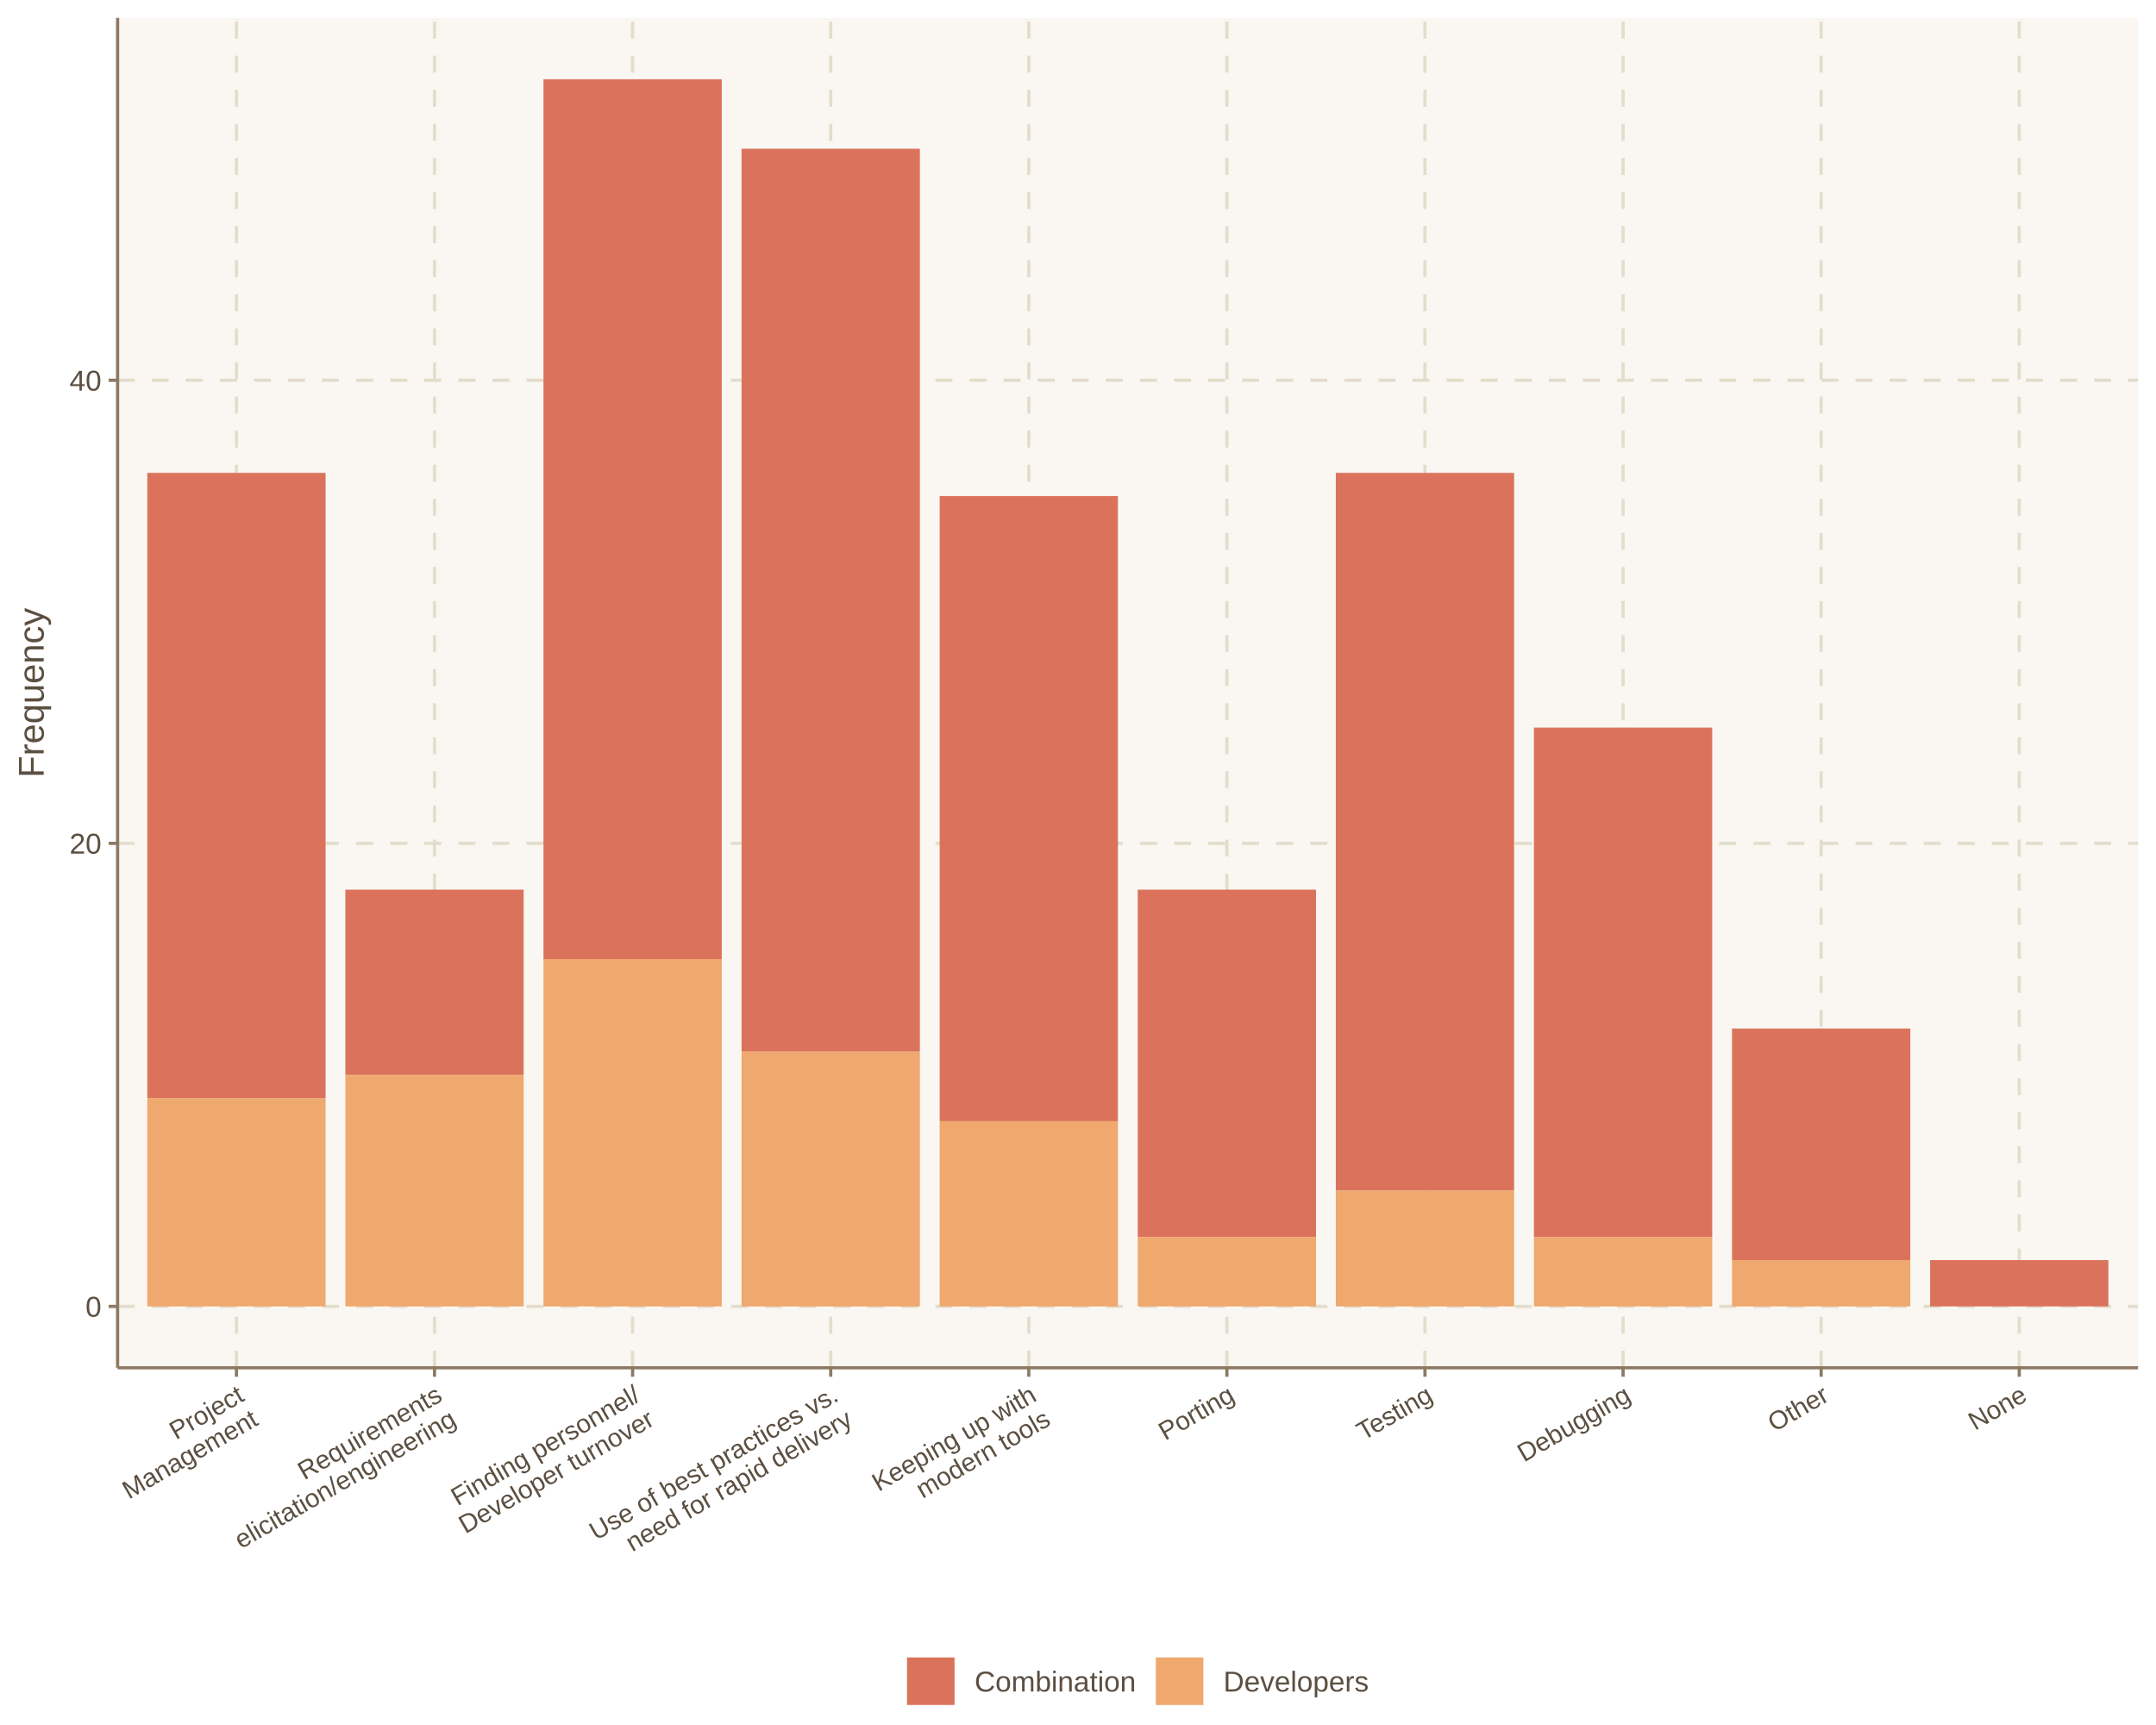
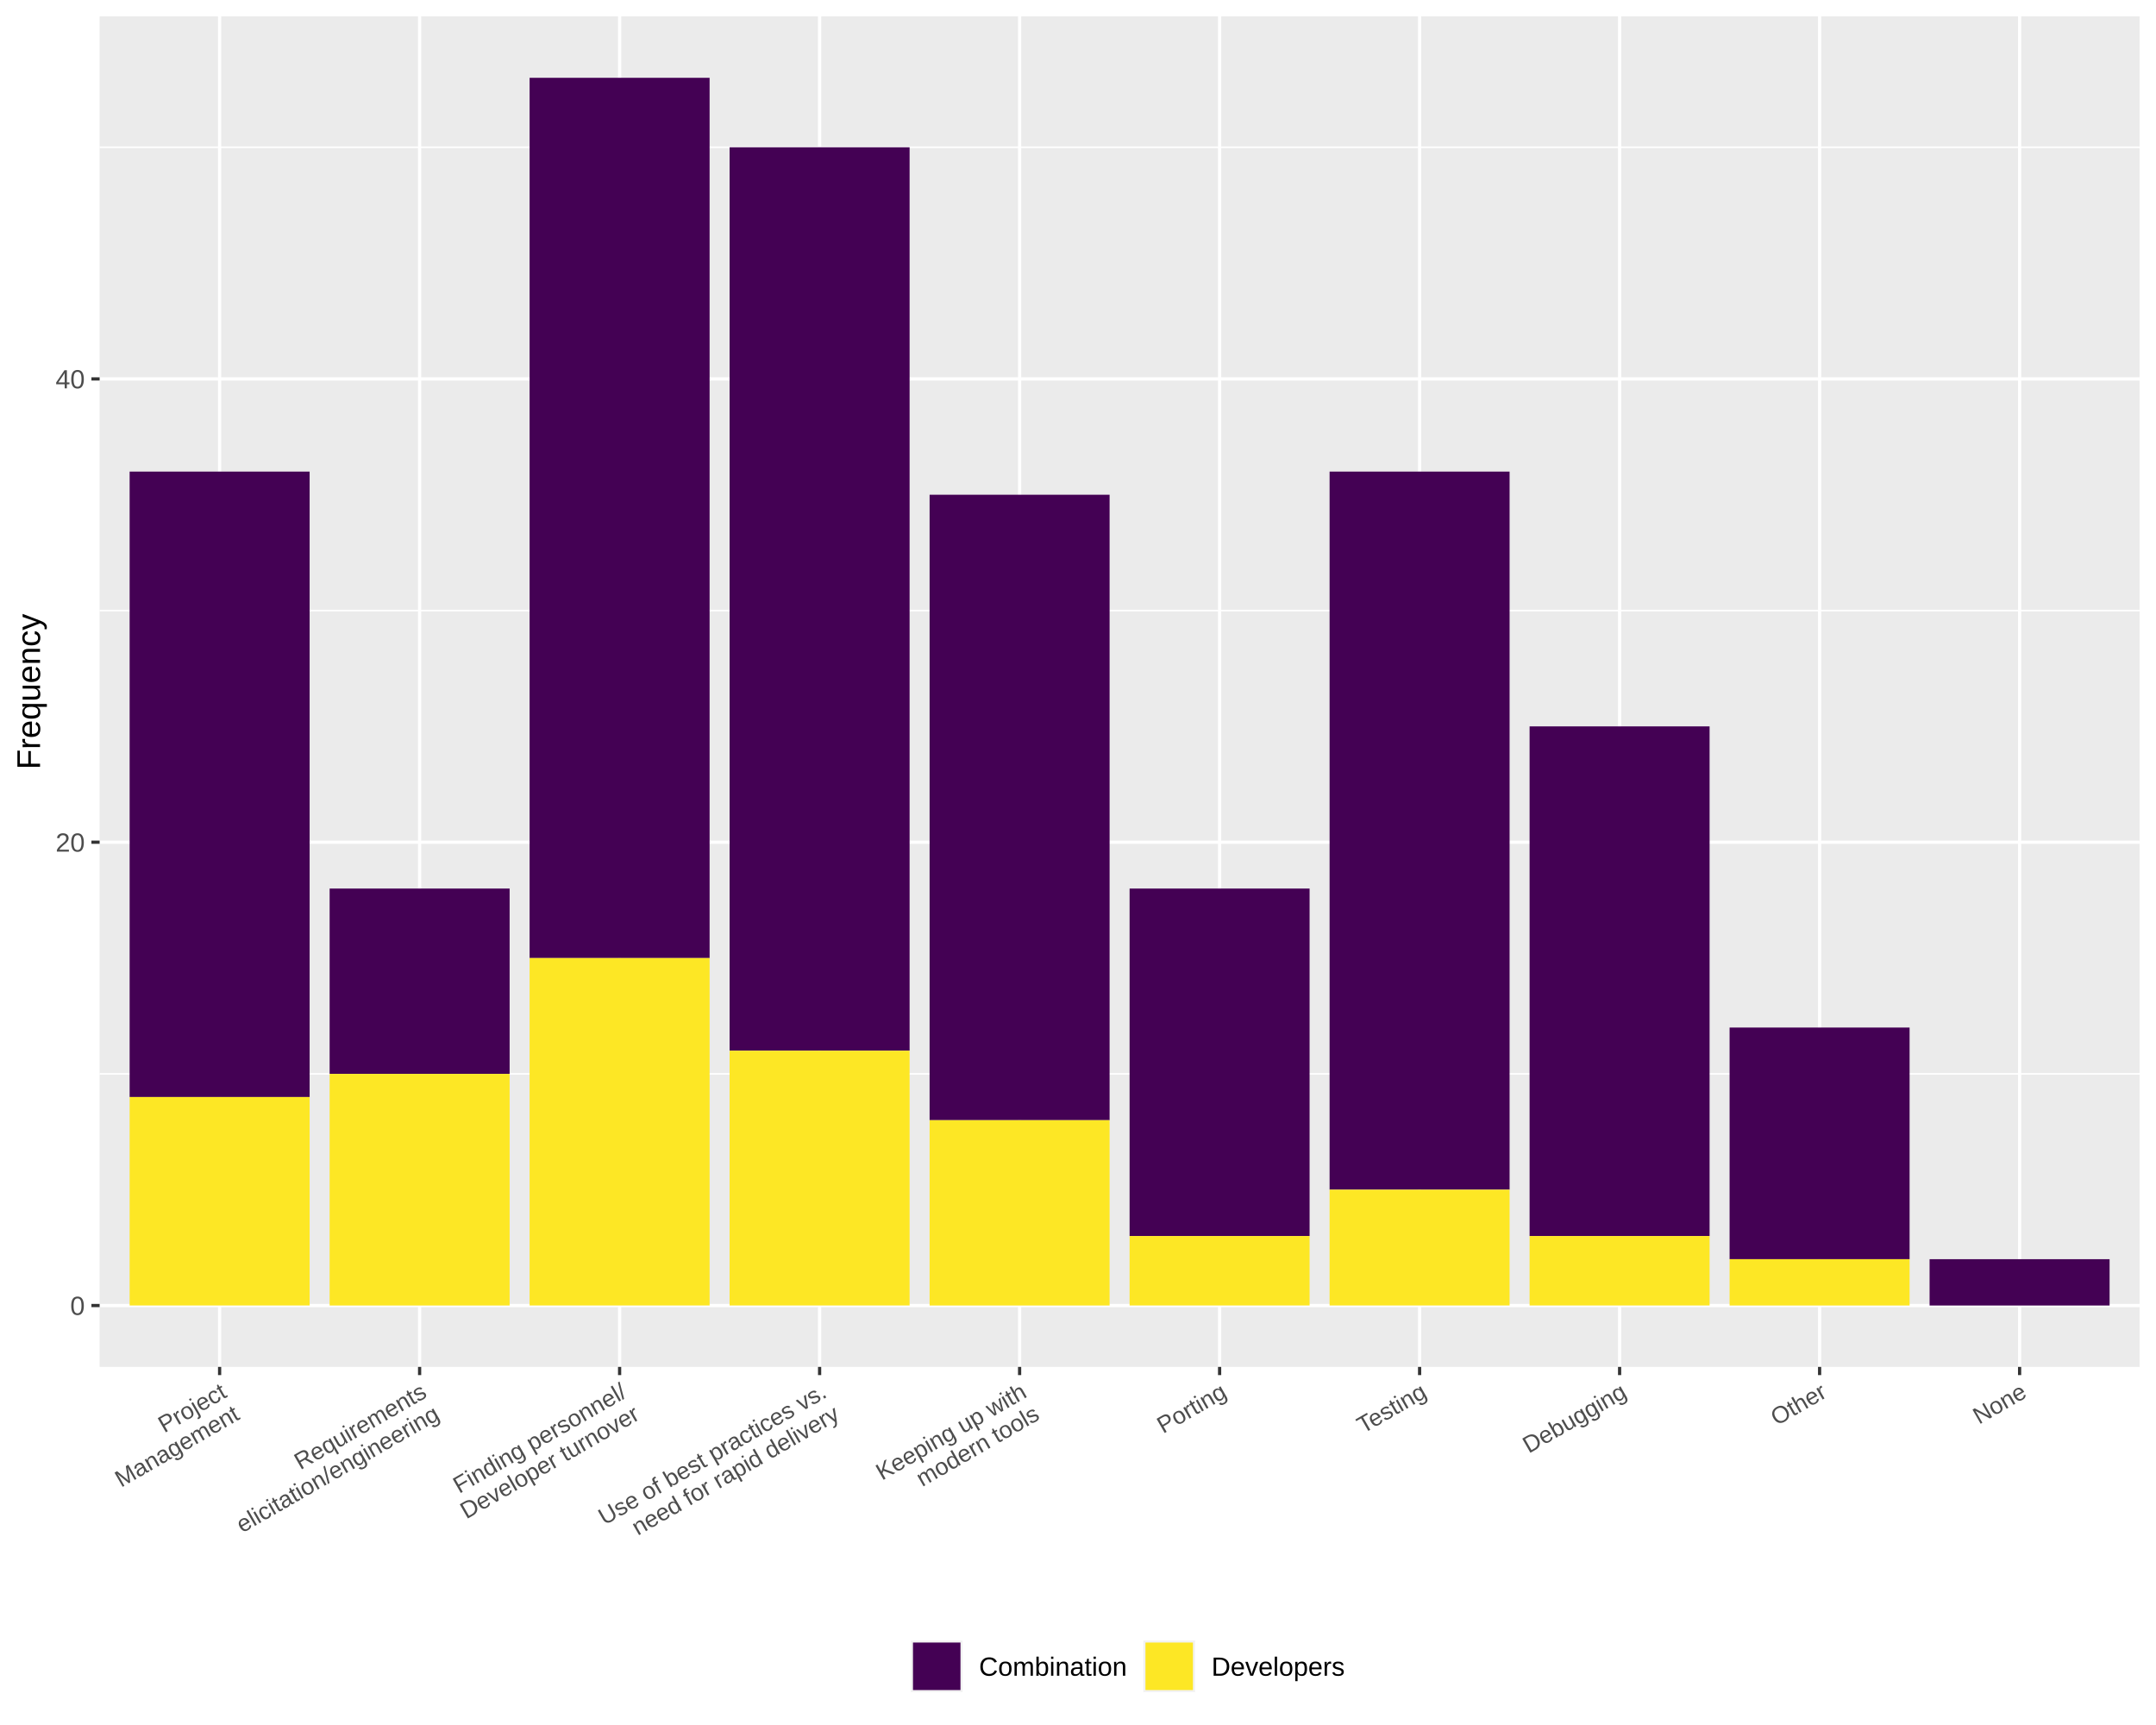
<svg xmlns="http://www.w3.org/2000/svg" class="svglite" width="720.00pt" height="576.00pt" viewBox="0 0 720.00 576.00">
  <defs>
    <style type="text/css">
    .svglite line, .svglite polyline, .svglite polygon, .svglite path, .svglite rect, .svglite circle {
      fill: none;
      stroke: #000000;
      stroke-linecap: round;
      stroke-linejoin: round;
      stroke-miterlimit: 10.00;
    }
    .svglite text {
      white-space: pre;
    }
  </style>
  </defs>
  <rect width="100%" height="100%" style="stroke: none; fill: #FFFFFF;" />
  <defs>
    <clipPath id="cpMC4wMHw3MjAuMDB8MC4wMHw1NzYuMDA=">
      <rect x="0.00" y="0.00" width="720.00" height="576.00" />
    </clipPath>
  </defs>
  <g clip-path="url(#cpMC4wMHw3MjAuMDB8MC4wMHw1NzYuMDA=)">
    <rect x="0.00" y="0.00" width="720.00" height="576.00" style="stroke-width: 1.07; stroke: #FFFFFF; fill: #FFFFFF;" />
  </g>
  <defs>
-     <clipPath id="cpMzkuMjd8NzE0LjAyfDUuOTh8NDU2Ljcy">
-       <rect x="39.27" y="5.98" width="674.76" height="450.74" />
+     <clipPath id="cpMzMuMjd8NzE0LjUyfDUuNDh8NDU2LjQy">
+       <rect x="33.27" y="5.48" width="681.25" height="450.94" />
    </clipPath>
  </defs>
-   <g clip-path="url(#cpMzkuMjd8NzE0LjAyfDUuOTh8NDU2Ljcy)">
-     <rect x="39.27" y="5.98" width="674.76" height="450.74" style="stroke-width: 1.07; stroke: none; fill: #FAF7F2;" />
-     <polyline points="39.27,436.23 714.02,436.23 " style="stroke-width: 1.07; stroke: #E3DDCC; stroke-dasharray: 5.69,5.69; stroke-linecap: butt;" />
-     <polyline points="39.27,281.60 714.02,281.60 " style="stroke-width: 1.07; stroke: #E3DDCC; stroke-dasharray: 5.69,5.69; stroke-linecap: butt;" />
-     <polyline points="39.27,126.97 714.02,126.97 " style="stroke-width: 1.07; stroke: #E3DDCC; stroke-dasharray: 5.69,5.69; stroke-linecap: butt;" />
-     <polyline points="78.96,456.72 78.96,5.98 " style="stroke-width: 1.07; stroke: #E3DDCC; stroke-dasharray: 5.69,5.69; stroke-linecap: butt;" />
-     <polyline points="145.11,456.72 145.11,5.98 " style="stroke-width: 1.07; stroke: #E3DDCC; stroke-dasharray: 5.69,5.69; stroke-linecap: butt;" />
-     <polyline points="211.26,456.72 211.26,5.98 " style="stroke-width: 1.07; stroke: #E3DDCC; stroke-dasharray: 5.69,5.69; stroke-linecap: butt;" />
-     <polyline points="277.42,456.72 277.42,5.98 " style="stroke-width: 1.07; stroke: #E3DDCC; stroke-dasharray: 5.69,5.69; stroke-linecap: butt;" />
-     <polyline points="343.57,456.72 343.57,5.98 " style="stroke-width: 1.07; stroke: #E3DDCC; stroke-dasharray: 5.69,5.69; stroke-linecap: butt;" />
-     <polyline points="409.72,456.72 409.72,5.98 " style="stroke-width: 1.07; stroke: #E3DDCC; stroke-dasharray: 5.69,5.69; stroke-linecap: butt;" />
-     <polyline points="475.87,456.72 475.87,5.98 " style="stroke-width: 1.07; stroke: #E3DDCC; stroke-dasharray: 5.69,5.69; stroke-linecap: butt;" />
-     <polyline points="542.03,456.72 542.03,5.98 " style="stroke-width: 1.07; stroke: #E3DDCC; stroke-dasharray: 5.69,5.69; stroke-linecap: butt;" />
-     <polyline points="608.18,456.72 608.18,5.98 " style="stroke-width: 1.07; stroke: #E3DDCC; stroke-dasharray: 5.69,5.69; stroke-linecap: butt;" />
-     <polyline points="674.33,456.72 674.33,5.98 " style="stroke-width: 1.07; stroke: #E3DDCC; stroke-dasharray: 5.69,5.69; stroke-linecap: butt;" />
-     <rect x="49.19" y="157.90" width="59.54" height="208.75" style="stroke-width: 1.07; stroke: none; stroke-linecap: square; stroke-linejoin: miter; fill: #DB735C;" />
-     <rect x="49.19" y="366.65" width="59.54" height="69.58" style="stroke-width: 1.07; stroke: none; stroke-linecap: square; stroke-linejoin: miter; fill: #EFA86E;" />
-     <rect x="115.34" y="297.07" width="59.54" height="61.85" style="stroke-width: 1.07; stroke: none; stroke-linecap: square; stroke-linejoin: miter; fill: #DB735C;" />
-     <rect x="115.34" y="358.92" width="59.54" height="77.31" style="stroke-width: 1.07; stroke: none; stroke-linecap: square; stroke-linejoin: miter; fill: #EFA86E;" />
-     <rect x="181.49" y="26.47" width="59.54" height="293.79" style="stroke-width: 1.07; stroke: none; stroke-linecap: square; stroke-linejoin: miter; fill: #DB735C;" />
-     <rect x="181.49" y="320.26" width="59.54" height="115.97" style="stroke-width: 1.07; stroke: none; stroke-linecap: square; stroke-linejoin: miter; fill: #EFA86E;" />
-     <rect x="247.65" y="49.66" width="59.54" height="301.53" style="stroke-width: 1.07; stroke: none; stroke-linecap: square; stroke-linejoin: miter; fill: #DB735C;" />
-     <rect x="247.65" y="351.19" width="59.54" height="85.05" style="stroke-width: 1.07; stroke: none; stroke-linecap: square; stroke-linejoin: miter; fill: #EFA86E;" />
-     <rect x="313.80" y="165.63" width="59.54" height="208.75" style="stroke-width: 1.07; stroke: none; stroke-linecap: square; stroke-linejoin: miter; fill: #DB735C;" />
-     <rect x="313.80" y="374.38" width="59.54" height="61.85" style="stroke-width: 1.07; stroke: none; stroke-linecap: square; stroke-linejoin: miter; fill: #EFA86E;" />
-     <rect x="379.95" y="297.07" width="59.54" height="115.97" style="stroke-width: 1.07; stroke: none; stroke-linecap: square; stroke-linejoin: miter; fill: #DB735C;" />
-     <rect x="379.95" y="413.04" width="59.54" height="23.19" style="stroke-width: 1.07; stroke: none; stroke-linecap: square; stroke-linejoin: miter; fill: #EFA86E;" />
-     <rect x="446.10" y="157.90" width="59.54" height="239.67" style="stroke-width: 1.07; stroke: none; stroke-linecap: square; stroke-linejoin: miter; fill: #DB735C;" />
-     <rect x="446.10" y="397.57" width="59.54" height="38.66" style="stroke-width: 1.07; stroke: none; stroke-linecap: square; stroke-linejoin: miter; fill: #EFA86E;" />
-     <rect x="512.26" y="242.95" width="59.54" height="170.09" style="stroke-width: 1.07; stroke: none; stroke-linecap: square; stroke-linejoin: miter; fill: #DB735C;" />
-     <rect x="512.26" y="413.04" width="59.54" height="23.19" style="stroke-width: 1.07; stroke: none; stroke-linecap: square; stroke-linejoin: miter; fill: #EFA86E;" />
-     <rect x="578.41" y="343.45" width="59.54" height="77.31" style="stroke-width: 1.07; stroke: none; stroke-linecap: square; stroke-linejoin: miter; fill: #DB735C;" />
-     <rect x="578.41" y="420.77" width="59.54" height="15.46" style="stroke-width: 1.07; stroke: none; stroke-linecap: square; stroke-linejoin: miter; fill: #EFA86E;" />
-     <rect x="644.56" y="420.77" width="59.54" height="15.46" style="stroke-width: 1.07; stroke: none; stroke-linecap: square; stroke-linejoin: miter; fill: #DB735C;" />
+   <g clip-path="url(#cpMzMuMjd8NzE0LjUyfDUuNDh8NDU2LjQy)">
+     <rect x="33.27" y="5.48" width="681.25" height="450.94" style="stroke-width: 1.07; stroke: none; fill: #EBEBEB;" />
+     <polyline points="33.27,358.58 714.52,358.58 " style="stroke-width: 0.53; stroke: #FFFFFF; stroke-linecap: butt;" />
+     <polyline points="33.27,203.88 714.52,203.88 " style="stroke-width: 0.53; stroke: #FFFFFF; stroke-linecap: butt;" />
+     <polyline points="33.27,49.18 714.52,49.18 " style="stroke-width: 0.53; stroke: #FFFFFF; stroke-linecap: butt;" />
+     <polyline points="33.27,435.93 714.52,435.93 " style="stroke-width: 1.07; stroke: #FFFFFF; stroke-linecap: butt;" />
+     <polyline points="33.27,281.23 714.52,281.23 " style="stroke-width: 1.07; stroke: #FFFFFF; stroke-linecap: butt;" />
+     <polyline points="33.27,126.53 714.52,126.53 " style="stroke-width: 1.07; stroke: #FFFFFF; stroke-linecap: butt;" />
+     <polyline points="73.34,456.42 73.34,5.48 " style="stroke-width: 1.07; stroke: #FFFFFF; stroke-linecap: butt;" />
+     <polyline points="140.13,456.42 140.13,5.48 " style="stroke-width: 1.07; stroke: #FFFFFF; stroke-linecap: butt;" />
+     <polyline points="206.92,456.42 206.92,5.48 " style="stroke-width: 1.07; stroke: #FFFFFF; stroke-linecap: butt;" />
+     <polyline points="273.71,456.42 273.71,5.48 " style="stroke-width: 1.07; stroke: #FFFFFF; stroke-linecap: butt;" />
+     <polyline points="340.50,456.42 340.50,5.48 " style="stroke-width: 1.07; stroke: #FFFFFF; stroke-linecap: butt;" />
+     <polyline points="407.29,456.42 407.29,5.48 " style="stroke-width: 1.07; stroke: #FFFFFF; stroke-linecap: butt;" />
+     <polyline points="474.08,456.42 474.08,5.48 " style="stroke-width: 1.07; stroke: #FFFFFF; stroke-linecap: butt;" />
+     <polyline points="540.87,456.42 540.87,5.48 " style="stroke-width: 1.07; stroke: #FFFFFF; stroke-linecap: butt;" />
+     <polyline points="607.66,456.42 607.66,5.48 " style="stroke-width: 1.07; stroke: #FFFFFF; stroke-linecap: butt;" />
+     <polyline points="674.45,456.42 674.45,5.48 " style="stroke-width: 1.07; stroke: #FFFFFF; stroke-linecap: butt;" />
+     <rect x="43.29" y="157.47" width="60.11" height="208.84" style="stroke-width: 1.07; stroke: none; stroke-linecap: square; stroke-linejoin: miter; fill: #440154;" />
+     <rect x="43.29" y="366.31" width="60.11" height="69.61" style="stroke-width: 1.07; stroke: none; stroke-linecap: square; stroke-linejoin: miter; fill: #FDE725;" />
+     <rect x="110.08" y="296.70" width="60.11" height="61.88" style="stroke-width: 1.07; stroke: none; stroke-linecap: square; stroke-linejoin: miter; fill: #440154;" />
+     <rect x="110.08" y="358.58" width="60.11" height="77.35" style="stroke-width: 1.07; stroke: none; stroke-linecap: square; stroke-linejoin: miter; fill: #FDE725;" />
+     <rect x="176.86" y="25.98" width="60.11" height="293.93" style="stroke-width: 1.07; stroke: none; stroke-linecap: square; stroke-linejoin: miter; fill: #440154;" />
+     <rect x="176.86" y="319.90" width="60.11" height="116.02" style="stroke-width: 1.07; stroke: none; stroke-linecap: square; stroke-linejoin: miter; fill: #FDE725;" />
+     <rect x="243.65" y="49.18" width="60.11" height="301.66" style="stroke-width: 1.07; stroke: none; stroke-linecap: square; stroke-linejoin: miter; fill: #440154;" />
+     <rect x="243.65" y="350.84" width="60.11" height="85.08" style="stroke-width: 1.07; stroke: none; stroke-linecap: square; stroke-linejoin: miter; fill: #FDE725;" />
+     <rect x="310.44" y="165.20" width="60.11" height="208.84" style="stroke-width: 1.07; stroke: none; stroke-linecap: square; stroke-linejoin: miter; fill: #440154;" />
+     <rect x="310.44" y="374.05" width="60.11" height="61.88" style="stroke-width: 1.07; stroke: none; stroke-linecap: square; stroke-linejoin: miter; fill: #FDE725;" />
+     <rect x="377.23" y="296.70" width="60.11" height="116.02" style="stroke-width: 1.07; stroke: none; stroke-linecap: square; stroke-linejoin: miter; fill: #440154;" />
+     <rect x="377.23" y="412.72" width="60.11" height="23.20" style="stroke-width: 1.07; stroke: none; stroke-linecap: square; stroke-linejoin: miter; fill: #FDE725;" />
+     <rect x="444.02" y="157.47" width="60.11" height="239.78" style="stroke-width: 1.07; stroke: none; stroke-linecap: square; stroke-linejoin: miter; fill: #440154;" />
+     <rect x="444.02" y="397.25" width="60.11" height="38.67" style="stroke-width: 1.07; stroke: none; stroke-linecap: square; stroke-linejoin: miter; fill: #FDE725;" />
+     <rect x="510.81" y="242.55" width="60.11" height="170.17" style="stroke-width: 1.07; stroke: none; stroke-linecap: square; stroke-linejoin: miter; fill: #440154;" />
+     <rect x="510.81" y="412.72" width="60.11" height="23.20" style="stroke-width: 1.07; stroke: none; stroke-linecap: square; stroke-linejoin: miter; fill: #FDE725;" />
+     <rect x="577.60" y="343.11" width="60.11" height="77.35" style="stroke-width: 1.07; stroke: none; stroke-linecap: square; stroke-linejoin: miter; fill: #440154;" />
+     <rect x="577.60" y="420.46" width="60.11" height="15.47" style="stroke-width: 1.07; stroke: none; stroke-linecap: square; stroke-linejoin: miter; fill: #FDE725;" />
+     <rect x="644.39" y="420.46" width="60.11" height="15.47" style="stroke-width: 1.07; stroke: none; stroke-linecap: square; stroke-linejoin: miter; fill: #440154;" />
  </g>
  <g clip-path="url(#cpMC4wMHw3MjAuMDB8MC4wMHw1NzYuMDA=)">
-     <polyline points="39.27,456.72 39.27,5.98 " style="stroke-width: 1.07; stroke: #8D7A64; stroke-linecap: butt;" />
-     <text x="33.89" y="439.67" text-anchor="end" style="font-size: 9.60px;fill: #5B4F41; font-family: &quot;Arial&quot;;" textLength="5.34px" lengthAdjust="spacingAndGlyphs">0</text>
-     <text x="33.89" y="285.04" text-anchor="end" style="font-size: 9.60px;fill: #5B4F41; font-family: &quot;Arial&quot;;" textLength="10.67px" lengthAdjust="spacingAndGlyphs">20</text>
-     <text x="33.89" y="130.42" text-anchor="end" style="font-size: 9.60px;fill: #5B4F41; font-family: &quot;Arial&quot;;" textLength="10.67px" lengthAdjust="spacingAndGlyphs">40</text>
-     <polyline points="36.28,436.23 39.27,436.23 " style="stroke-width: 1.07; stroke: #8D7A64; stroke-linecap: butt;" />
-     <polyline points="36.28,281.60 39.27,281.60 " style="stroke-width: 1.07; stroke: #8D7A64; stroke-linecap: butt;" />
-     <polyline points="36.28,126.97 39.27,126.97 " style="stroke-width: 1.07; stroke: #8D7A64; stroke-linecap: butt;" />
-     <polyline points="39.27,456.72 714.02,456.72 " style="stroke-width: 1.07; stroke: #8D7A64; stroke-linecap: butt;" />
-     <polyline points="78.96,459.71 78.96,456.72 " style="stroke-width: 1.07; stroke: #8D7A64; stroke-linecap: butt;" />
-     <polyline points="145.11,459.71 145.11,456.72 " style="stroke-width: 1.07; stroke: #8D7A64; stroke-linecap: butt;" />
-     <polyline points="211.26,459.71 211.26,456.72 " style="stroke-width: 1.07; stroke: #8D7A64; stroke-linecap: butt;" />
-     <polyline points="277.42,459.71 277.42,456.72 " style="stroke-width: 1.07; stroke: #8D7A64; stroke-linecap: butt;" />
-     <polyline points="343.57,459.71 343.57,456.72 " style="stroke-width: 1.07; stroke: #8D7A64; stroke-linecap: butt;" />
-     <polyline points="409.72,459.71 409.72,456.72 " style="stroke-width: 1.07; stroke: #8D7A64; stroke-linecap: butt;" />
-     <polyline points="475.87,459.71 475.87,456.72 " style="stroke-width: 1.07; stroke: #8D7A64; stroke-linecap: butt;" />
-     <polyline points="542.03,459.71 542.03,456.72 " style="stroke-width: 1.07; stroke: #8D7A64; stroke-linecap: butt;" />
-     <polyline points="608.18,459.71 608.18,456.72 " style="stroke-width: 1.07; stroke: #8D7A64; stroke-linecap: butt;" />
-     <polyline points="674.33,459.71 674.33,456.72 " style="stroke-width: 1.07; stroke: #8D7A64; stroke-linecap: butt;" />
-     <text transform="translate(82.05,467.46) rotate(-30)" text-anchor="end" style="font-size: 8.64px;fill: #5B4F41; font-family: &quot;Arial&quot;;" textLength="26.84px" lengthAdjust="spacingAndGlyphs">Project</text>
-     <text transform="translate(86.72,475.54) rotate(-30)" text-anchor="end" style="font-size: 8.64px;fill: #5B4F41; font-family: &quot;Arial&quot;;" textLength="50.34px" lengthAdjust="spacingAndGlyphs">Management</text>
-     <text transform="translate(148.20,467.46) rotate(-30)" text-anchor="end" style="font-size: 8.64px;fill: #5B4F41; font-family: &quot;Arial&quot;;" textLength="53.68px" lengthAdjust="spacingAndGlyphs">Requirements</text>
-     <text transform="translate(152.87,475.54) rotate(-30)" text-anchor="end" style="font-size: 8.64px;fill: #5B4F41; font-family: &quot;Arial&quot;;" textLength="83.41px" lengthAdjust="spacingAndGlyphs">elicitation/engineering</text>
-     <text transform="translate(214.36,467.46) rotate(-30)" text-anchor="end" style="font-size: 8.64px;fill: #5B4F41; font-family: &quot;Arial&quot;;" textLength="70.95px" lengthAdjust="spacingAndGlyphs">Finding personnel/</text>
-     <text transform="translate(219.02,475.54) rotate(-30)" text-anchor="end" style="font-size: 8.64px;fill: #5B4F41; font-family: &quot;Arial&quot;;" textLength="73.34px" lengthAdjust="spacingAndGlyphs">Developer turnover</text>
-     <text transform="translate(280.51,467.46) rotate(-30)" text-anchor="end" style="font-size: 8.64px;fill: #5B4F41; font-family: &quot;Arial&quot;;" textLength="93.95px" lengthAdjust="spacingAndGlyphs">Use of best practices vs.</text>
-     <text transform="translate(285.17,475.54) rotate(-30)" text-anchor="end" style="font-size: 8.64px;fill: #5B4F41; font-family: &quot;Arial&quot;;" textLength="85.33px" lengthAdjust="spacingAndGlyphs">need for rapid delivery</text>
-     <text transform="translate(346.66,467.46) rotate(-30)" text-anchor="end" style="font-size: 8.64px;fill: #5B4F41; font-family: &quot;Arial&quot;;" textLength="61.37px" lengthAdjust="spacingAndGlyphs">Keeping up with</text>
-     <text transform="translate(351.33,475.54) rotate(-30)" text-anchor="end" style="font-size: 8.64px;fill: #5B4F41; font-family: &quot;Arial&quot;;" textLength="49.85px" lengthAdjust="spacingAndGlyphs">modern tools</text>
-     <text transform="translate(412.81,467.46) rotate(-30)" text-anchor="end" style="font-size: 8.64px;fill: #5B4F41; font-family: &quot;Arial&quot;;" textLength="27.32px" lengthAdjust="spacingAndGlyphs">Porting</text>
-     <text transform="translate(478.97,467.46) rotate(-30)" text-anchor="end" style="font-size: 8.64px;fill: #5B4F41; font-family: &quot;Arial&quot;;" textLength="28.28px" lengthAdjust="spacingAndGlyphs">Testing</text>
-     <text transform="translate(545.12,467.46) rotate(-30)" text-anchor="end" style="font-size: 8.64px;fill: #5B4F41; font-family: &quot;Arial&quot;;" textLength="41.71px" lengthAdjust="spacingAndGlyphs">Debugging</text>
-     <text transform="translate(611.27,467.46) rotate(-30)" text-anchor="end" style="font-size: 8.64px;fill: #5B4F41; font-family: &quot;Arial&quot;;" textLength="21.57px" lengthAdjust="spacingAndGlyphs">Other</text>
-     <text transform="translate(677.42,467.46) rotate(-30)" text-anchor="end" style="font-size: 8.64px;fill: #5B4F41; font-family: &quot;Arial&quot;;" textLength="20.61px" lengthAdjust="spacingAndGlyphs">None</text>
-     <text transform="translate(14.59,231.35) rotate(-90)" text-anchor="middle" style="font-size: 12.00px;fill: #5B4F41; font-family: &quot;Arial&quot;;" textLength="56.69px" lengthAdjust="spacingAndGlyphs">Frequency</text>
-     <rect x="296.22" y="552.74" width="160.85" height="17.28" style="stroke-width: 1.07; stroke: #FFFFFF; fill: #FFFFFF;" />
-     <rect x="302.20" y="552.74" width="17.28" height="17.28" style="stroke-width: 1.07; stroke: #FFFFFF; fill: #FAF7F2;" />
-     <rect x="302.91" y="553.45" width="15.86" height="15.86" style="stroke-width: 1.07; stroke: none; stroke-linecap: square; stroke-linejoin: miter; fill: #DB735C;" />
-     <rect x="385.29" y="552.74" width="17.28" height="17.28" style="stroke-width: 1.07; stroke: #FFFFFF; fill: #FAF7F2;" />
-     <rect x="386.00" y="553.45" width="15.86" height="15.86" style="stroke-width: 1.07; stroke: none; stroke-linecap: square; stroke-linejoin: miter; fill: #EFA86E;" />
-     <text x="325.46" y="564.82" style="font-size: 9.60px;fill: #5B4F41; font-family: &quot;Arial&quot;;" textLength="53.86px" lengthAdjust="spacingAndGlyphs">Combination</text>
-     <text x="408.55" y="564.82" style="font-size: 9.60px;fill: #5B4F41; font-family: &quot;Arial&quot;;" textLength="48.52px" lengthAdjust="spacingAndGlyphs">Developers</text>
+     <text x="28.34" y="439.08" text-anchor="end" style="font-size: 8.80px;fill: #4D4D4D; font-family: &quot;Arial&quot;;" textLength="4.90px" lengthAdjust="spacingAndGlyphs">0</text>
+     <text x="28.34" y="284.38" text-anchor="end" style="font-size: 8.80px;fill: #4D4D4D; font-family: &quot;Arial&quot;;" textLength="9.79px" lengthAdjust="spacingAndGlyphs">20</text>
+     <text x="28.34" y="129.68" text-anchor="end" style="font-size: 8.80px;fill: #4D4D4D; font-family: &quot;Arial&quot;;" textLength="9.79px" lengthAdjust="spacingAndGlyphs">40</text>
+     <polyline points="30.53,435.93 33.27,435.93 " style="stroke-width: 1.07; stroke: #333333; stroke-linecap: butt;" />
+     <polyline points="30.53,281.23 33.27,281.23 " style="stroke-width: 1.07; stroke: #333333; stroke-linecap: butt;" />
+     <polyline points="30.53,126.53 33.27,126.53 " style="stroke-width: 1.07; stroke: #333333; stroke-linecap: butt;" />
+     <polyline points="73.34,459.16 73.34,456.42 " style="stroke-width: 1.07; stroke: #333333; stroke-linecap: butt;" />
+     <polyline points="140.13,459.16 140.13,456.42 " style="stroke-width: 1.07; stroke: #333333; stroke-linecap: butt;" />
+     <polyline points="206.92,459.16 206.92,456.42 " style="stroke-width: 1.07; stroke: #333333; stroke-linecap: butt;" />
+     <polyline points="273.71,459.16 273.71,456.42 " style="stroke-width: 1.07; stroke: #333333; stroke-linecap: butt;" />
+     <polyline points="340.50,459.16 340.50,456.42 " style="stroke-width: 1.07; stroke: #333333; stroke-linecap: butt;" />
+     <polyline points="407.29,459.16 407.29,456.42 " style="stroke-width: 1.07; stroke: #333333; stroke-linecap: butt;" />
+     <polyline points="474.08,459.16 474.08,456.42 " style="stroke-width: 1.07; stroke: #333333; stroke-linecap: butt;" />
+     <polyline points="540.87,459.16 540.87,456.42 " style="stroke-width: 1.07; stroke: #333333; stroke-linecap: butt;" />
+     <polyline points="607.66,459.16 607.66,456.42 " style="stroke-width: 1.07; stroke: #333333; stroke-linecap: butt;" />
+     <polyline points="674.45,459.16 674.45,456.42 " style="stroke-width: 1.07; stroke: #333333; stroke-linecap: butt;" />
+     <text transform="translate(76.18,466.27) rotate(-30)" text-anchor="end" style="font-size: 7.92px;fill: #4D4D4D; font-family: &quot;Arial&quot;;" textLength="24.61px" lengthAdjust="spacingAndGlyphs">Project</text>
+     <text transform="translate(80.45,473.68) rotate(-30)" text-anchor="end" style="font-size: 7.92px;fill: #4D4D4D; font-family: &quot;Arial&quot;;" textLength="46.17px" lengthAdjust="spacingAndGlyphs">Management</text>
+     <text transform="translate(142.97,466.27) rotate(-30)" text-anchor="end" style="font-size: 7.92px;fill: #4D4D4D; font-family: &quot;Arial&quot;;" textLength="49.23px" lengthAdjust="spacingAndGlyphs">Requirements</text>
+     <text transform="translate(147.24,473.68) rotate(-30)" text-anchor="end" style="font-size: 7.92px;fill: #4D4D4D; font-family: &quot;Arial&quot;;" textLength="76.51px" lengthAdjust="spacingAndGlyphs">elicitation/engineering</text>
+     <text transform="translate(209.76,466.27) rotate(-30)" text-anchor="end" style="font-size: 7.92px;fill: #4D4D4D; font-family: &quot;Arial&quot;;" textLength="65.07px" lengthAdjust="spacingAndGlyphs">Finding personnel/</text>
+     <text transform="translate(214.03,473.68) rotate(-30)" text-anchor="end" style="font-size: 7.92px;fill: #4D4D4D; font-family: &quot;Arial&quot;;" textLength="67.26px" lengthAdjust="spacingAndGlyphs">Developer turnover</text>
+     <text transform="translate(276.55,466.27) rotate(-30)" text-anchor="end" style="font-size: 7.92px;fill: #4D4D4D; font-family: &quot;Arial&quot;;" textLength="86.13px" lengthAdjust="spacingAndGlyphs">Use of best practices vs.</text>
+     <text transform="translate(280.82,473.68) rotate(-30)" text-anchor="end" style="font-size: 7.92px;fill: #4D4D4D; font-family: &quot;Arial&quot;;" textLength="78.26px" lengthAdjust="spacingAndGlyphs">need for rapid delivery</text>
+     <text transform="translate(343.34,466.27) rotate(-30)" text-anchor="end" style="font-size: 7.92px;fill: #4D4D4D; font-family: &quot;Arial&quot;;" textLength="56.28px" lengthAdjust="spacingAndGlyphs">Keeping up with</text>
+     <text transform="translate(347.61,473.68) rotate(-30)" text-anchor="end" style="font-size: 7.92px;fill: #4D4D4D; font-family: &quot;Arial&quot;;" textLength="45.72px" lengthAdjust="spacingAndGlyphs">modern tools</text>
+     <text transform="translate(410.13,466.27) rotate(-30)" text-anchor="end" style="font-size: 7.92px;fill: #4D4D4D; font-family: &quot;Arial&quot;;" textLength="25.06px" lengthAdjust="spacingAndGlyphs">Porting</text>
+     <text transform="translate(476.92,466.27) rotate(-30)" text-anchor="end" style="font-size: 7.92px;fill: #4D4D4D; font-family: &quot;Arial&quot;;" textLength="25.93px" lengthAdjust="spacingAndGlyphs">Testing</text>
+     <text transform="translate(543.70,466.27) rotate(-30)" text-anchor="end" style="font-size: 7.92px;fill: #4D4D4D; font-family: &quot;Arial&quot;;" textLength="38.26px" lengthAdjust="spacingAndGlyphs">Debugging</text>
+     <text transform="translate(610.49,466.27) rotate(-30)" text-anchor="end" style="font-size: 7.92px;fill: #4D4D4D; font-family: &quot;Arial&quot;;" textLength="19.78px" lengthAdjust="spacingAndGlyphs">Other</text>
+     <text transform="translate(677.28,466.27) rotate(-30)" text-anchor="end" style="font-size: 7.92px;fill: #4D4D4D; font-family: &quot;Arial&quot;;" textLength="18.91px" lengthAdjust="spacingAndGlyphs">None</text>
+     <text transform="translate(13.37,230.95) rotate(-90)" text-anchor="middle" style="font-size: 11.00px; font-family: &quot;Arial&quot;;" textLength="51.98px" lengthAdjust="spacingAndGlyphs">Frequency</text>
+     <rect x="293.22" y="542.28" width="161.35" height="28.24" style="stroke-width: 1.07; stroke: none; fill: #FFFFFF;" />
+     <rect x="304.18" y="547.76" width="17.28" height="17.28" style="stroke-width: 1.07; stroke: none; fill: #F2F2F2;" />
+     <rect x="304.89" y="548.47" width="15.86" height="15.86" style="stroke-width: 1.07; stroke: none; stroke-linecap: square; stroke-linejoin: miter; fill: #440154;" />
+     <rect x="381.82" y="547.76" width="17.28" height="17.28" style="stroke-width: 1.07; stroke: none; fill: #F2F2F2;" />
+     <rect x="382.53" y="548.47" width="15.86" height="15.86" style="stroke-width: 1.07; stroke: none; stroke-linecap: square; stroke-linejoin: miter; fill: #FDE725;" />
+     <text x="326.94" y="559.55" style="font-size: 8.80px; font-family: &quot;Arial&quot;;" textLength="49.40px" lengthAdjust="spacingAndGlyphs">Combination</text>
+     <text x="404.58" y="559.55" style="font-size: 8.80px; font-family: &quot;Arial&quot;;" textLength="44.51px" lengthAdjust="spacingAndGlyphs">Developers</text>
  </g>
</svg>
